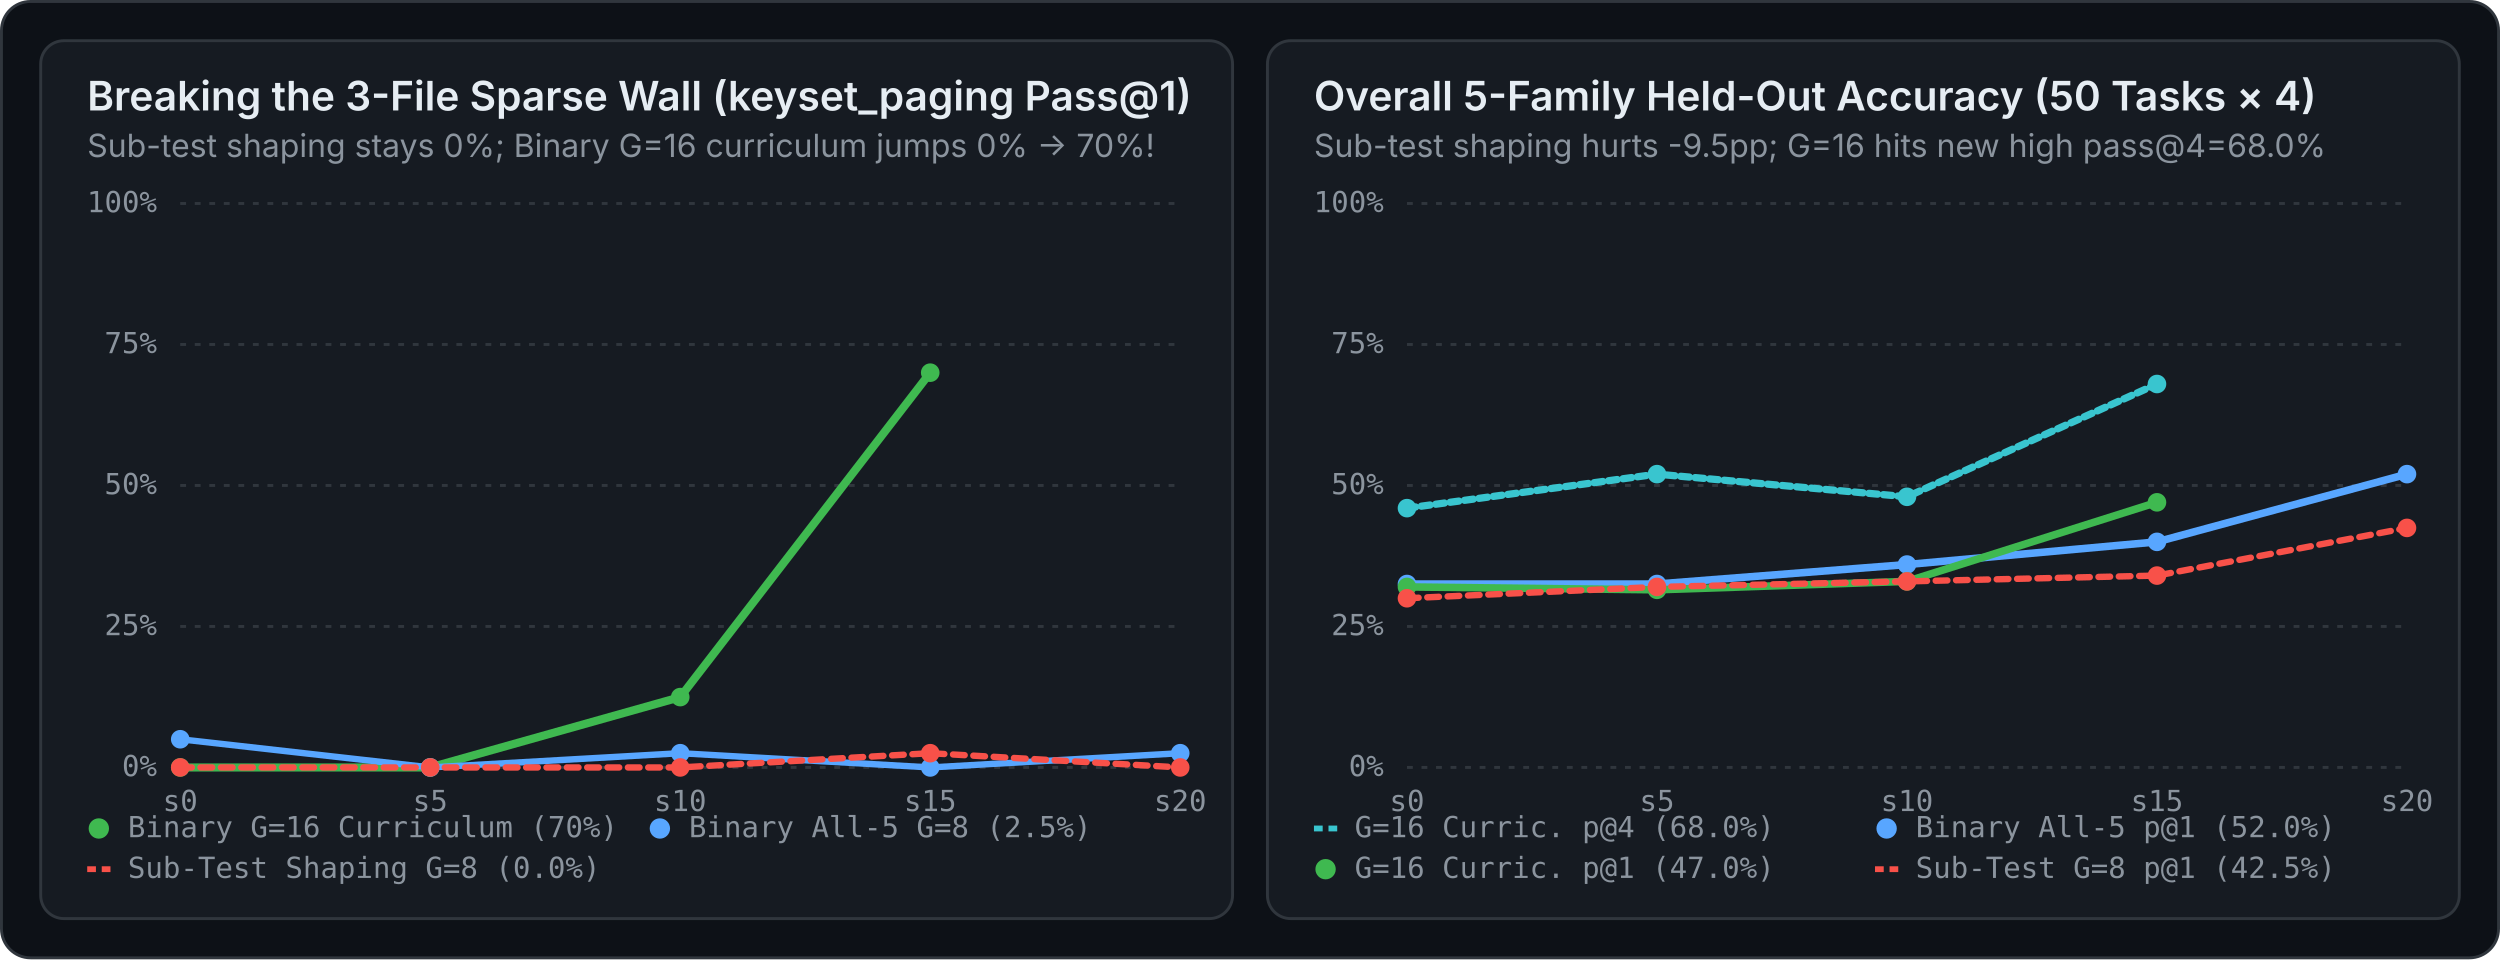
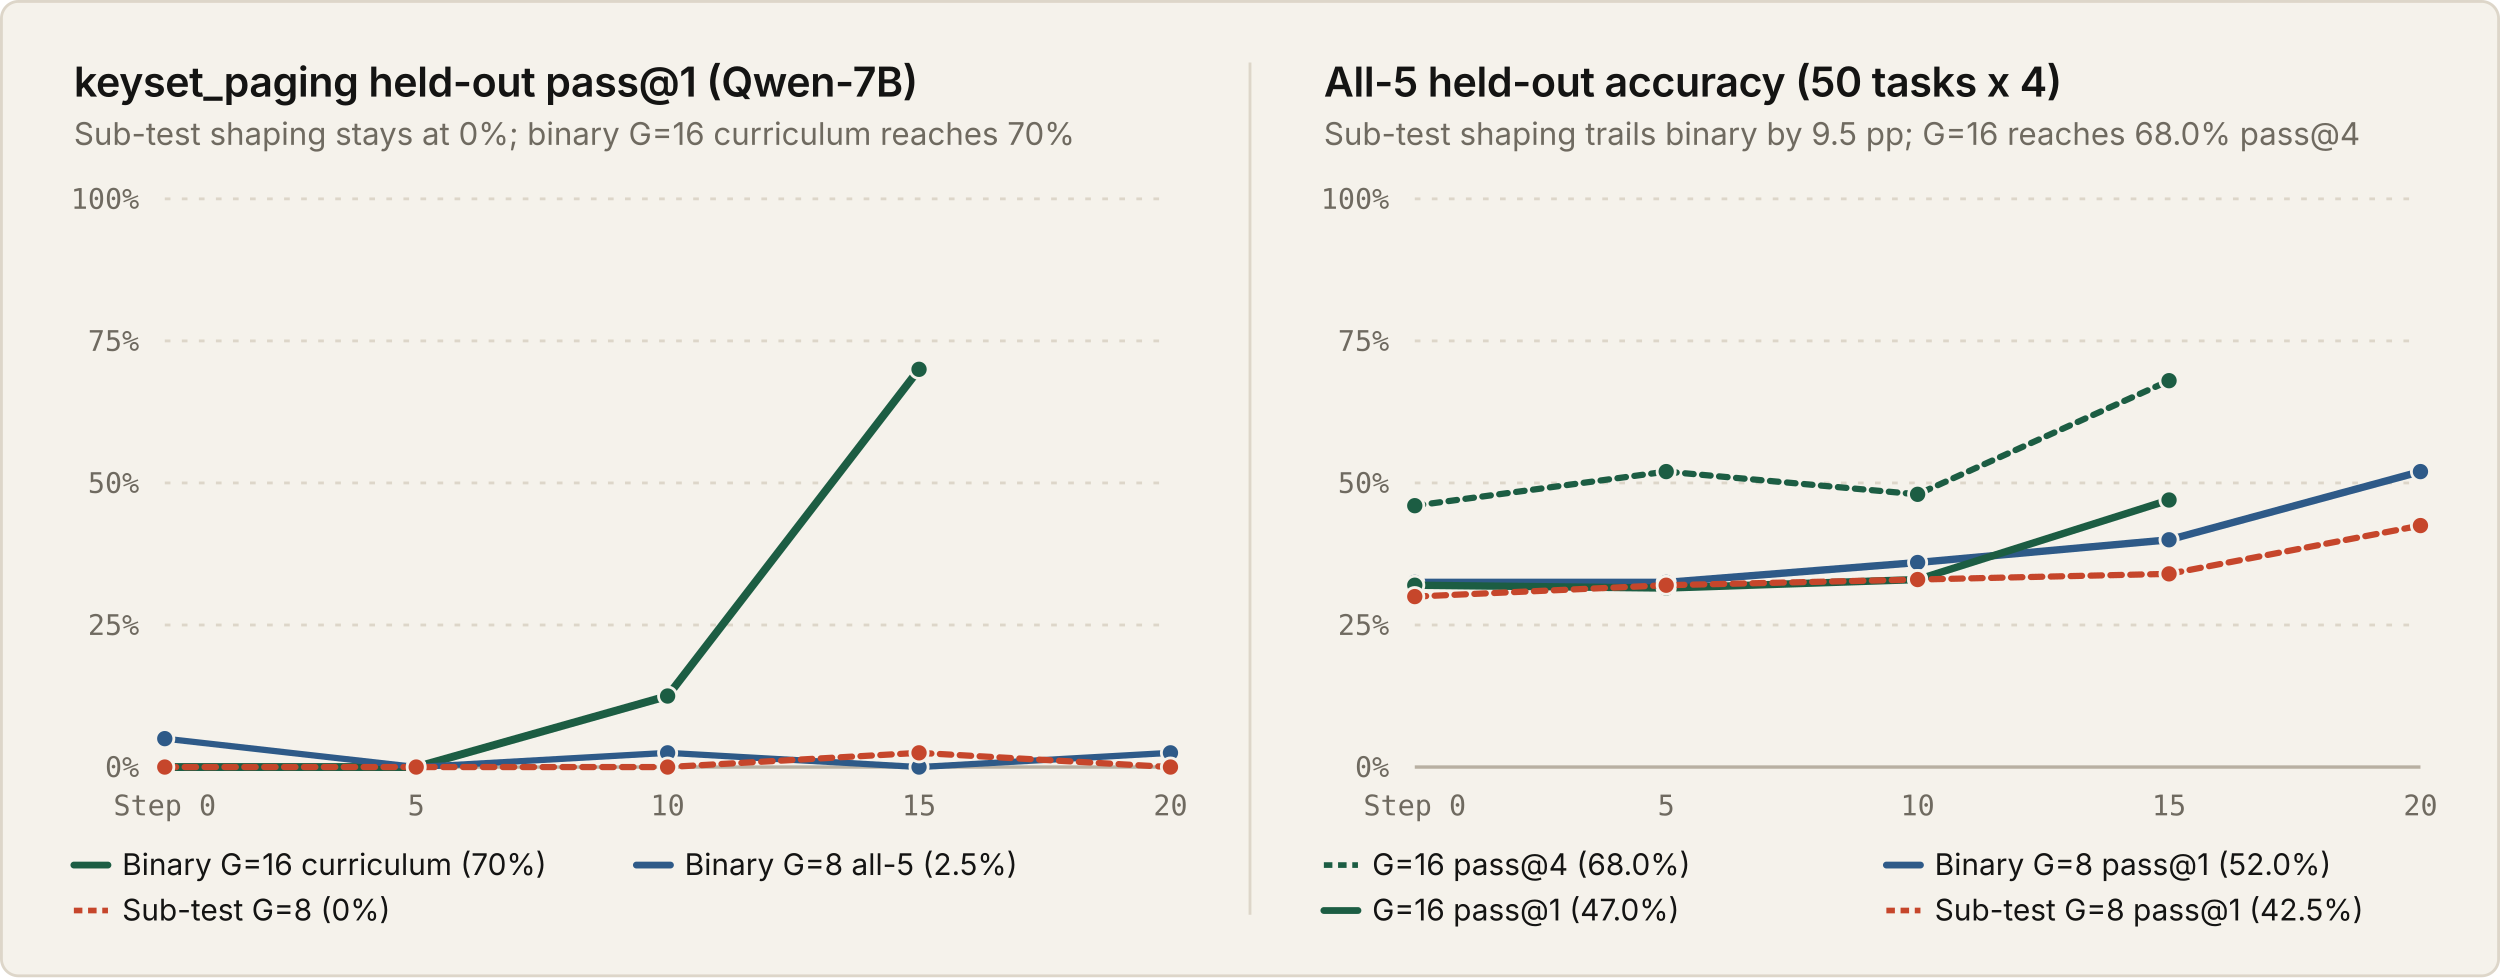
- <svg xmlns="http://www.w3.org/2000/svg" width="860" height="330" viewBox="0 0 860 330" role="img" aria-label="7B Sparse-Family Ablation: Sub-Test Shaping vs Binary G=16 Curriculum">
-   <style>text { font-family: ui-monospace, SFMono-Regular, Menlo, Consolas, monospace; }.title { font-family: -apple-system, BlinkMacSystemFont, 'Segoe UI', sans-serif; font-size: 14px; font-weight: 600; fill: #e6edf3; }.sub { font-family: -apple-system, BlinkMacSystemFont, 'Segoe UI', sans-serif; font-size: 11px; fill: #8b949e; }.ax { font-size: 10px; fill: #8b949e; }.lbl { font-size: 11px; fill: #e6edf3; }.grid { stroke: #30363d; stroke-width: 1; stroke-dasharray: 2 3; }</style>
-   <rect x="0.5" y="0.5" width="859" height="329" rx="10" fill="#0d1117" stroke="#30363d" />
-   <rect x="14" y="14" width="410" height="302" rx="8" fill="#161b22" stroke="#30363d" />
-   <text x="30" y="38" class="title">Breaking the 3-File Sparse Wall (keyset_paging Pass@1)</text>
-   <text x="30" y="54" class="sub">Sub-test shaping stays 0%; Binary G=16 curriculum jumps 0% -&gt; 70%!</text>
-   <line x1="62.0" x2="406.0" y1="264.0" y2="264.0" class="grid" />
-   <text x="54.0" y="267.0" text-anchor="end" class="ax">0%</text>
-   <line x1="62.0" x2="406.0" y1="215.5" y2="215.5" class="grid" />
-   <text x="54.0" y="218.5" text-anchor="end" class="ax">25%</text>
-   <line x1="62.0" x2="406.0" y1="167.0" y2="167.0" class="grid" />
-   <text x="54.0" y="170.0" text-anchor="end" class="ax">50%</text>
-   <line x1="62.0" x2="406.0" y1="118.5" y2="118.5" class="grid" />
-   <text x="54.0" y="121.5" text-anchor="end" class="ax">75%</text>
-   <line x1="62.0" x2="406.0" y1="70.0" y2="70.0" class="grid" />
-   <text x="54.0" y="73.0" text-anchor="end" class="ax">100%</text>
-   <text x="62.0" y="279.0" text-anchor="middle" class="ax">s0</text>
-   <text x="148.0" y="279.0" text-anchor="middle" class="ax">s5</text>
-   <text x="234.0" y="279.0" text-anchor="middle" class="ax">s10</text>
-   <text x="320.0" y="279.0" text-anchor="middle" class="ax">s15</text>
-   <text x="406.0" y="279.0" text-anchor="middle" class="ax">s20</text>
-   <path d="M62.0,264.0 L148.0,264.0 L234.0,239.8 L320.0,128.2" fill="none" stroke="#3fb950" stroke-width="2.8" stroke-opacity="1.0" stroke-linejoin="round" stroke-linecap="round" />
-   <circle cx="62.0" cy="264.0" r="3.2" fill="#3fb950" />
-   <circle cx="148.0" cy="264.0" r="3.2" fill="#3fb950" />
-   <circle cx="234.0" cy="239.8" r="3.2" fill="#3fb950" />
-   <circle cx="320.0" cy="128.2" r="3.2" fill="#3fb950" />
-   <path d="M62.0,254.3 L148.0,264.0 L234.0,259.1 L320.0,264.0 L406.0,259.1" fill="none" stroke="#58a6ff" stroke-width="2.2" stroke-opacity="1.0" stroke-linejoin="round" stroke-linecap="round" />
-   <circle cx="62.0" cy="254.3" r="3.2" fill="#58a6ff" />
-   <circle cx="148.0" cy="264.0" r="3.2" fill="#58a6ff" />
-   <circle cx="234.0" cy="259.1" r="3.2" fill="#58a6ff" />
-   <circle cx="320.0" cy="264.0" r="3.2" fill="#58a6ff" />
-   <circle cx="406.0" cy="259.1" r="3.2" fill="#58a6ff" />
-   <path d="M62.0,264.0 L148.0,264.0 L234.0,264.0 L320.0,259.1 L406.0,264.0" fill="none" stroke="#f85149" stroke-width="2.2" stroke-dasharray="4 3" stroke-opacity="1.0" stroke-linejoin="round" stroke-linecap="round" />
-   <circle cx="62.0" cy="264.0" r="3.2" fill="#f85149" />
-   <circle cx="148.0" cy="264.0" r="3.2" fill="#f85149" />
-   <circle cx="234.0" cy="264.0" r="3.2" fill="#f85149" />
-   <circle cx="320.0" cy="259.1" r="3.2" fill="#f85149" />
-   <circle cx="406.0" cy="264.0" r="3.2" fill="#f85149" />
-   <circle cx="34.0" cy="285.0" r="3.5" fill="#3fb950" />
-   <text x="44.0" y="288.0" class="ax">Binary G=16 Curriculum (70%)</text>
-   <circle cx="227.0" cy="285.0" r="3.5" fill="#58a6ff" />
-   <text x="237.0" y="288.0" class="ax">Binary All-5 G=8 (2.5%)</text>
-   <line x1="30.0" x2="40.0" y1="299.0" y2="299.0" stroke="#f85149" stroke-width="2" stroke-dasharray="3 2" />
-   <text x="44.0" y="302.0" class="ax">Sub-Test Shaping G=8 (0.0%)</text>
-   <rect x="436" y="14" width="410" height="302" rx="8" fill="#161b22" stroke="#30363d" />
-   <text x="452" y="38" class="title">Overall 5-Family Held-Out Accuracy (50 Tasks × 4)</text>
-   <text x="452" y="54" class="sub">Sub-test shaping hurts -9.5pp; G=16 hits new high pass@4=68.0%</text>
-   <line x1="484.0" x2="828.0" y1="264.0" y2="264.0" class="grid" />
-   <text x="476.0" y="267.0" text-anchor="end" class="ax">0%</text>
-   <line x1="484.0" x2="828.0" y1="215.5" y2="215.5" class="grid" />
-   <text x="476.0" y="218.5" text-anchor="end" class="ax">25%</text>
-   <line x1="484.0" x2="828.0" y1="167.0" y2="167.0" class="grid" />
-   <text x="476.0" y="170.0" text-anchor="end" class="ax">50%</text>
-   <line x1="484.0" x2="828.0" y1="118.5" y2="118.5" class="grid" />
-   <text x="476.0" y="121.5" text-anchor="end" class="ax">75%</text>
-   <line x1="484.0" x2="828.0" y1="70.0" y2="70.0" class="grid" />
-   <text x="476.0" y="73.0" text-anchor="end" class="ax">100%</text>
-   <text x="484.0" y="279.0" text-anchor="middle" class="ax">s0</text>
-   <text x="570.0" y="279.0" text-anchor="middle" class="ax">s5</text>
-   <text x="656.0" y="279.0" text-anchor="middle" class="ax">s10</text>
-   <text x="742.0" y="279.0" text-anchor="middle" class="ax">s15</text>
-   <text x="828.0" y="279.0" text-anchor="middle" class="ax">s20</text>
-   <path d="M484.0,174.8 L570.0,163.1 L656.0,170.9 L742.0,132.1" fill="none" stroke="#39c5cf" stroke-width="2.5" stroke-dasharray="3 2" stroke-opacity="1.0" stroke-linejoin="round" stroke-linecap="round" />
-   <circle cx="484.0" cy="174.8" r="3.2" fill="#39c5cf" />
-   <circle cx="570.0" cy="163.1" r="3.2" fill="#39c5cf" />
-   <circle cx="656.0" cy="170.9" r="3.2" fill="#39c5cf" />
-   <circle cx="742.0" cy="132.1" r="3.2" fill="#39c5cf" />
-   <path d="M484.0,200.9 L570.0,200.9 L656.0,194.2 L742.0,186.4 L828.0,163.1" fill="none" stroke="#58a6ff" stroke-width="2.6" stroke-opacity="1.0" stroke-linejoin="round" stroke-linecap="round" />
-   <circle cx="484.0" cy="200.9" r="3.2" fill="#58a6ff" />
-   <circle cx="570.0" cy="200.9" r="3.2" fill="#58a6ff" />
-   <circle cx="656.0" cy="194.2" r="3.2" fill="#58a6ff" />
-   <circle cx="742.0" cy="186.4" r="3.2" fill="#58a6ff" />
-   <circle cx="828.0" cy="163.1" r="3.2" fill="#58a6ff" />
-   <path d="M484.0,201.9 L570.0,202.9 L656.0,200.0 L742.0,172.8" fill="none" stroke="#3fb950" stroke-width="2.6" stroke-opacity="1.0" stroke-linejoin="round" stroke-linecap="round" />
-   <circle cx="484.0" cy="201.9" r="3.2" fill="#3fb950" />
-   <circle cx="570.0" cy="202.9" r="3.2" fill="#3fb950" />
-   <circle cx="656.0" cy="200.0" r="3.2" fill="#3fb950" />
-   <circle cx="742.0" cy="172.8" r="3.2" fill="#3fb950" />
-   <path d="M484.0,205.8 L570.0,201.9 L656.0,200.0 L742.0,198.0 L828.0,181.6" fill="none" stroke="#f85149" stroke-width="2.2" stroke-dasharray="4 3" stroke-opacity="1.0" stroke-linejoin="round" stroke-linecap="round" />
-   <circle cx="484.0" cy="205.8" r="3.2" fill="#f85149" />
-   <circle cx="570.0" cy="201.9" r="3.2" fill="#f85149" />
-   <circle cx="656.0" cy="200.0" r="3.2" fill="#f85149" />
-   <circle cx="742.0" cy="198.0" r="3.2" fill="#f85149" />
-   <circle cx="828.0" cy="181.6" r="3.2" fill="#f85149" />
-   <line x1="452.0" x2="462.0" y1="285.0" y2="285.0" stroke="#39c5cf" stroke-width="2" stroke-dasharray="3 2" />
-   <text x="466.0" y="288.0" class="ax">G=16 Curric. p@4 (68.0%)</text>
-   <circle cx="649.0" cy="285.0" r="3.5" fill="#58a6ff" />
-   <text x="659.0" y="288.0" class="ax">Binary All-5 p@1 (52.0%)</text>
-   <circle cx="456.0" cy="299.0" r="3.5" fill="#3fb950" />
-   <text x="466.0" y="302.0" class="ax">G=16 Curric. p@1 (47.0%)</text>
-   <line x1="645.0" x2="655.0" y1="299.0" y2="299.0" stroke="#f85149" stroke-width="2" stroke-dasharray="3 2" />
-   <text x="659.0" y="302.0" class="ax">Sub-Test G=8 p@1 (42.5%)</text>
+ <svg xmlns="http://www.w3.org/2000/svg" width="880" height="344" viewBox="0 0 880 344" role="img" aria-label="Binary vs Sub-Test Rewards on Qwen2.5-Coder-7B">
+   <style>text { font-family: ui-monospace, SFMono-Regular, Menlo, Consolas, monospace; }.title { font-family: -apple-system, BlinkMacSystemFont, 'Inter', 'Segoe UI', sans-serif; font-size: 14.5px; font-weight: 600; fill: #141413; letter-spacing: -0.01em; }.sub { font-family: -apple-system, BlinkMacSystemFont, 'Inter', 'Segoe UI', sans-serif; font-size: 11px; fill: #6F6A60; }.ax { font-size: 10px; fill: #6F6A60; }.leg { font-family: -apple-system, BlinkMacSystemFont, 'Inter', 'Segoe UI', sans-serif; font-size: 10.5px; fill: #141413; }.lbl { font-family: -apple-system, BlinkMacSystemFont, 'Inter', 'Segoe UI', sans-serif; font-size: 11.5px; font-weight: 500; fill: #141413; }.grid { stroke: #DDD6C9; stroke-width: 1; stroke-dasharray: 2 4; }.axis { stroke: #B8B0A2; stroke-width: 1.2; }</style>
+   <rect x="0.5" y="0.5" width="879" height="343" rx="6" fill="#F5F2EB" stroke="#DDD6C9" />
+   <line x1="440.0" x2="440.0" y1="22" y2="322" stroke="#DDD6C9" stroke-width="1" />
+   <text x="26" y="34" class="title">keyset_paging held-out pass@1 (Qwen-7B)</text>
+   <text x="26" y="51" class="sub">Sub-test shaping stays at 0%; binary G=16 curriculum reaches 70%</text>
+   <line x1="58.0" x2="412.0" y1="270.0" y2="270.0" class="axis" />
+   <text x="49.0" y="273.5" text-anchor="end" class="ax">0%</text>
+   <line x1="58.0" x2="412.0" y1="220.0" y2="220.0" class="grid" />
+   <text x="49.0" y="223.5" text-anchor="end" class="ax">25%</text>
+   <line x1="58.0" x2="412.0" y1="170.0" y2="170.0" class="grid" />
+   <text x="49.0" y="173.5" text-anchor="end" class="ax">50%</text>
+   <line x1="58.0" x2="412.0" y1="120.0" y2="120.0" class="grid" />
+   <text x="49.0" y="123.5" text-anchor="end" class="ax">75%</text>
+   <line x1="58.0" x2="412.0" y1="70.0" y2="70.0" class="grid" />
+   <text x="49.0" y="73.5" text-anchor="end" class="ax">100%</text>
+   <text x="58.0" y="287.0" text-anchor="middle" class="ax">Step 0</text>
+   <text x="146.5" y="287.0" text-anchor="middle" class="ax">5</text>
+   <text x="235.0" y="287.0" text-anchor="middle" class="ax">10</text>
+   <text x="323.5" y="287.0" text-anchor="middle" class="ax">15</text>
+   <text x="412.0" y="287.0" text-anchor="middle" class="ax">20</text>
+   <path d="M58.0,270.0 L146.5,270.0 L235.0,245.0 L323.5,130.0" fill="none" stroke="#1C5D43" stroke-width="2.8" stroke-opacity="1.0" stroke-linejoin="round" stroke-linecap="round" />
+   <circle cx="58.0" cy="270.0" r="3.2" fill="#1C5D43" stroke="#F5F2EB" stroke-width="1" />
+   <circle cx="146.5" cy="270.0" r="3.2" fill="#1C5D43" stroke="#F5F2EB" stroke-width="1" />
+   <circle cx="235.0" cy="245.0" r="3.2" fill="#1C5D43" stroke="#F5F2EB" stroke-width="1" />
+   <circle cx="323.5" cy="130.0" r="3.2" fill="#1C5D43" stroke="#F5F2EB" stroke-width="1" />
+   <path d="M58.0,260.0 L146.5,270.0 L235.0,265.0 L323.5,270.0 L412.0,265.0" fill="none" stroke="#2E5A88" stroke-width="2.2" stroke-opacity="1.0" stroke-linejoin="round" stroke-linecap="round" />
+   <circle cx="58.0" cy="260.0" r="3.2" fill="#2E5A88" stroke="#F5F2EB" stroke-width="1" />
+   <circle cx="146.5" cy="270.0" r="3.2" fill="#2E5A88" stroke="#F5F2EB" stroke-width="1" />
+   <circle cx="235.0" cy="265.0" r="3.2" fill="#2E5A88" stroke="#F5F2EB" stroke-width="1" />
+   <circle cx="323.5" cy="270.0" r="3.2" fill="#2E5A88" stroke="#F5F2EB" stroke-width="1" />
+   <circle cx="412.0" cy="265.0" r="3.2" fill="#2E5A88" stroke="#F5F2EB" stroke-width="1" />
+   <path d="M58.0,270.0 L146.5,270.0 L235.0,270.0 L323.5,265.0 L412.0,270.0" fill="none" stroke="#C6462B" stroke-width="2.2" stroke-dasharray="4 3" stroke-opacity="1.0" stroke-linejoin="round" stroke-linecap="round" />
+   <circle cx="58.0" cy="270.0" r="3.2" fill="#C6462B" stroke="#F5F2EB" stroke-width="1" />
+   <circle cx="146.5" cy="270.0" r="3.2" fill="#C6462B" stroke="#F5F2EB" stroke-width="1" />
+   <circle cx="235.0" cy="270.0" r="3.2" fill="#C6462B" stroke="#F5F2EB" stroke-width="1" />
+   <circle cx="323.5" cy="265.0" r="3.2" fill="#C6462B" stroke="#F5F2EB" stroke-width="1" />
+   <circle cx="412.0" cy="270.0" r="3.2" fill="#C6462B" stroke="#F5F2EB" stroke-width="1" />
+   <line x1="26.0" x2="38.0" y1="304.5" y2="304.5" stroke="#1C5D43" stroke-width="2.4" stroke-linecap="round" />
+   <text x="43.0" y="308.0" class="leg">Binary G=16 curriculum (70%)</text>
+   <line x1="224.0" x2="236.0" y1="304.5" y2="304.5" stroke="#2E5A88" stroke-width="2.4" stroke-linecap="round" />
+   <text x="241.0" y="308.0" class="leg">Binary G=8 all-5 (2.5%)</text>
+   <line x1="26.0" x2="38.0" y1="320.5" y2="320.5" stroke="#C6462B" stroke-width="2" stroke-dasharray="3 2" />
+   <text x="43.0" y="324.0" class="leg">Sub-test G=8 (0%)</text>
+   <text x="466" y="34" class="title">All-5 held-out accuracy (50 tasks x 4)</text>
+   <text x="466" y="51" class="sub">Sub-test shaping trails binary by 9.5 pp; G=16 reaches 68.0% pass@4</text>
+   <line x1="498.0" x2="852.0" y1="270.0" y2="270.0" class="axis" />
+   <text x="489.0" y="273.5" text-anchor="end" class="ax">0%</text>
+   <line x1="498.0" x2="852.0" y1="220.0" y2="220.0" class="grid" />
+   <text x="489.0" y="223.5" text-anchor="end" class="ax">25%</text>
+   <line x1="498.0" x2="852.0" y1="170.0" y2="170.0" class="grid" />
+   <text x="489.0" y="173.5" text-anchor="end" class="ax">50%</text>
+   <line x1="498.0" x2="852.0" y1="120.0" y2="120.0" class="grid" />
+   <text x="489.0" y="123.5" text-anchor="end" class="ax">75%</text>
+   <line x1="498.0" x2="852.0" y1="70.0" y2="70.0" class="grid" />
+   <text x="489.0" y="73.5" text-anchor="end" class="ax">100%</text>
+   <text x="498.0" y="287.0" text-anchor="middle" class="ax">Step 0</text>
+   <text x="586.5" y="287.0" text-anchor="middle" class="ax">5</text>
+   <text x="675.0" y="287.0" text-anchor="middle" class="ax">10</text>
+   <text x="763.5" y="287.0" text-anchor="middle" class="ax">15</text>
+   <text x="852.0" y="287.0" text-anchor="middle" class="ax">20</text>
+   <path d="M498.0,178.0 L586.5,166.0 L675.0,174.0 L763.5,134.0" fill="none" stroke="#1C5D43" stroke-width="2.2" stroke-dasharray="3 3" stroke-opacity="1.0" stroke-linejoin="round" stroke-linecap="round" />
+   <circle cx="498.0" cy="178.0" r="3.2" fill="#1C5D43" stroke="#F5F2EB" stroke-width="1" />
+   <circle cx="586.5" cy="166.0" r="3.2" fill="#1C5D43" stroke="#F5F2EB" stroke-width="1" />
+   <circle cx="675.0" cy="174.0" r="3.2" fill="#1C5D43" stroke="#F5F2EB" stroke-width="1" />
+   <circle cx="763.5" cy="134.0" r="3.2" fill="#1C5D43" stroke="#F5F2EB" stroke-width="1" />
+   <path d="M498.0,205.0 L586.5,205.0 L675.0,198.0 L763.5,190.0 L852.0,166.0" fill="none" stroke="#2E5A88" stroke-width="2.6" stroke-opacity="1.0" stroke-linejoin="round" stroke-linecap="round" />
+   <circle cx="498.0" cy="205.0" r="3.2" fill="#2E5A88" stroke="#F5F2EB" stroke-width="1" />
+   <circle cx="586.5" cy="205.0" r="3.2" fill="#2E5A88" stroke="#F5F2EB" stroke-width="1" />
+   <circle cx="675.0" cy="198.0" r="3.2" fill="#2E5A88" stroke="#F5F2EB" stroke-width="1" />
+   <circle cx="763.5" cy="190.0" r="3.2" fill="#2E5A88" stroke="#F5F2EB" stroke-width="1" />
+   <circle cx="852.0" cy="166.0" r="3.2" fill="#2E5A88" stroke="#F5F2EB" stroke-width="1" />
+   <path d="M498.0,206.0 L586.5,207.0 L675.0,204.0 L763.5,176.0" fill="none" stroke="#1C5D43" stroke-width="2.6" stroke-opacity="1.0" stroke-linejoin="round" stroke-linecap="round" />
+   <circle cx="498.0" cy="206.0" r="3.2" fill="#1C5D43" stroke="#F5F2EB" stroke-width="1" />
+   <circle cx="586.5" cy="207.0" r="3.2" fill="#1C5D43" stroke="#F5F2EB" stroke-width="1" />
+   <circle cx="675.0" cy="204.0" r="3.2" fill="#1C5D43" stroke="#F5F2EB" stroke-width="1" />
+   <circle cx="763.5" cy="176.0" r="3.2" fill="#1C5D43" stroke="#F5F2EB" stroke-width="1" />
+   <path d="M498.0,210.0 L586.5,206.0 L675.0,204.0 L763.5,202.0 L852.0,185.0" fill="none" stroke="#C6462B" stroke-width="2.2" stroke-dasharray="4 3" stroke-opacity="1.0" stroke-linejoin="round" stroke-linecap="round" />
+   <circle cx="498.0" cy="210.0" r="3.2" fill="#C6462B" stroke="#F5F2EB" stroke-width="1" />
+   <circle cx="586.5" cy="206.0" r="3.2" fill="#C6462B" stroke="#F5F2EB" stroke-width="1" />
+   <circle cx="675.0" cy="204.0" r="3.2" fill="#C6462B" stroke="#F5F2EB" stroke-width="1" />
+   <circle cx="763.5" cy="202.0" r="3.2" fill="#C6462B" stroke="#F5F2EB" stroke-width="1" />
+   <circle cx="852.0" cy="185.0" r="3.2" fill="#C6462B" stroke="#F5F2EB" stroke-width="1" />
+   <line x1="466.0" x2="478.0" y1="304.5" y2="304.5" stroke="#1C5D43" stroke-width="2" stroke-dasharray="3 2" />
+   <text x="483.0" y="308.0" class="leg">G=16 pass@4 (68.0%)</text>
+   <line x1="664.0" x2="676.0" y1="304.5" y2="304.5" stroke="#2E5A88" stroke-width="2.4" stroke-linecap="round" />
+   <text x="681.0" y="308.0" class="leg">Binary G=8 pass@1 (52.0%)</text>
+   <line x1="466.0" x2="478.0" y1="320.5" y2="320.5" stroke="#1C5D43" stroke-width="2.4" stroke-linecap="round" />
+   <text x="483.0" y="324.0" class="leg">G=16 pass@1 (47.0%)</text>
+   <line x1="664.0" x2="676.0" y1="320.5" y2="320.5" stroke="#C6462B" stroke-width="2" stroke-dasharray="3 2" />
+   <text x="681.0" y="324.0" class="leg">Sub-test G=8 pass@1 (42.5%)</text>
</svg>
